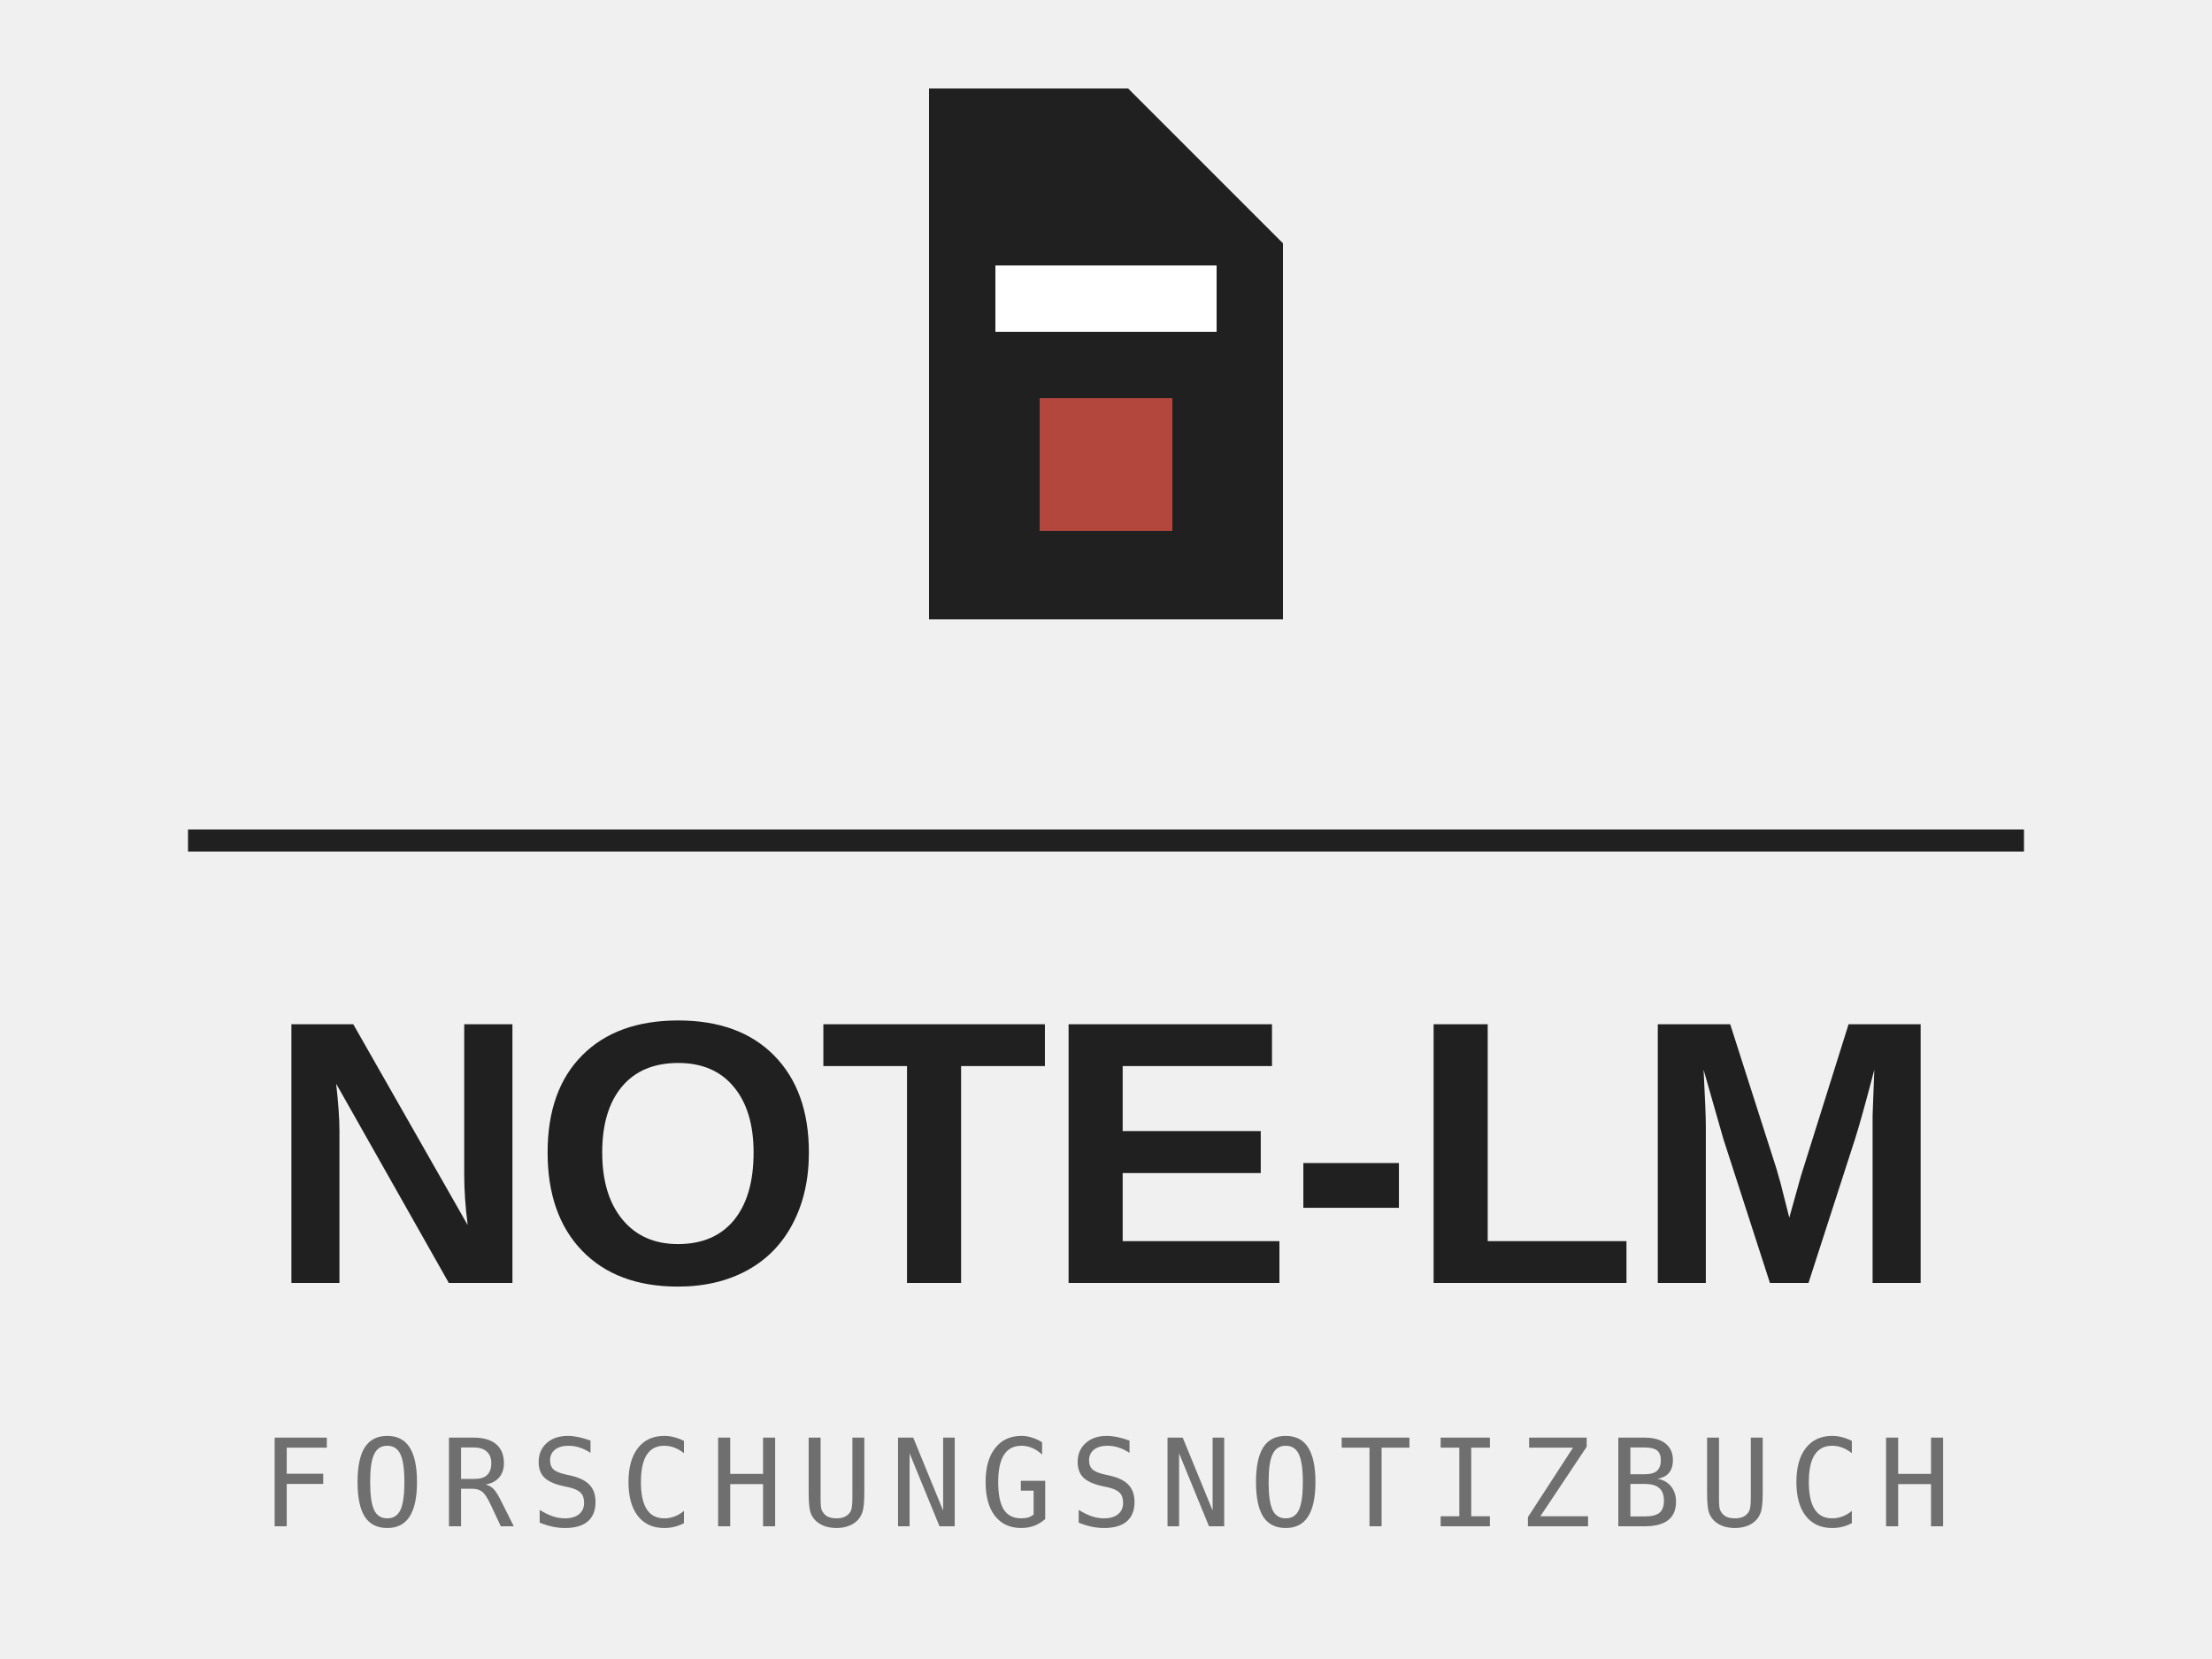
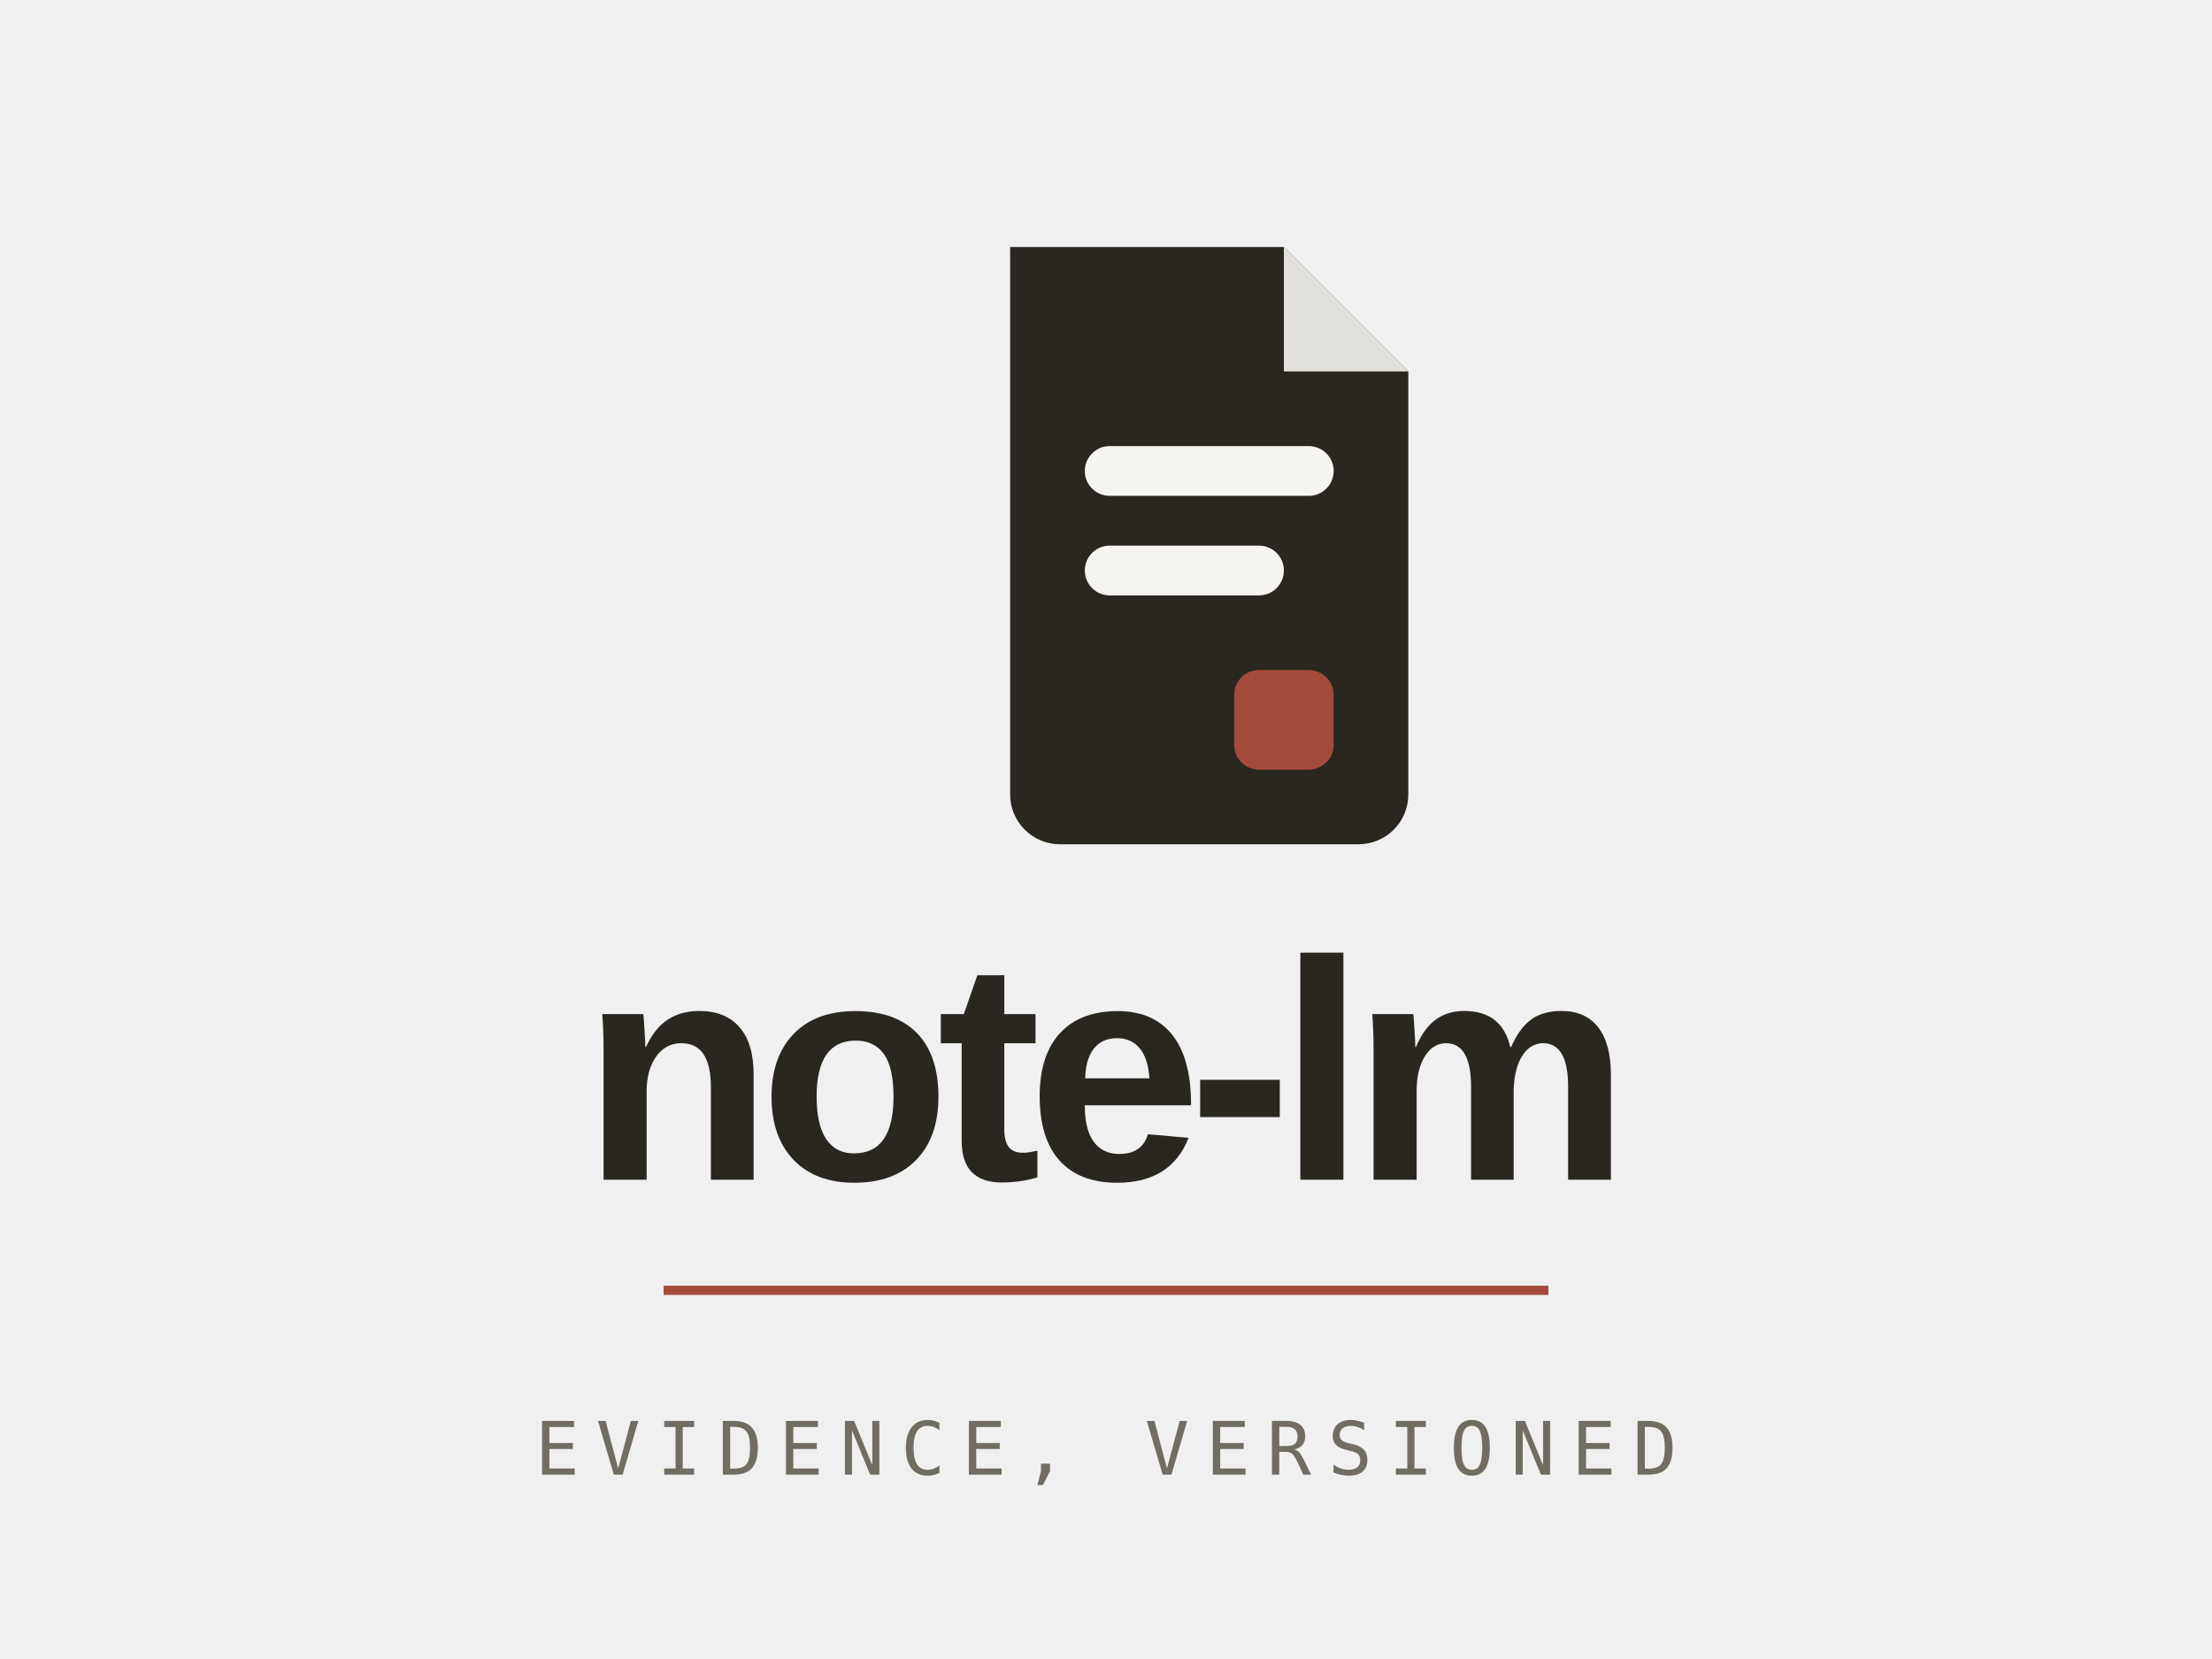
- <svg xmlns="http://www.w3.org/2000/svg" viewBox="0 0 200 150" role="img" aria-label="note-lm gestapelte Wortbildmarke">
-   <g transform="translate(68,0) scale(2)">
-     <path d="M8 4H17l7 7V28H8Z" fill="#202020" />
-     <rect x="11" y="12" width="10" height="3" fill="#FFFFFF" />
-     <rect x="13" y="18" width="6" height="6" fill="#b4473d" />
+ <svg xmlns="http://www.w3.org/2000/svg" viewBox="0 0 240 180" role="img" aria-label="note-lm stacked wordmark">
+   <g transform="translate(88 16) scale(2.7)">
+     <path d="M8 4h11l5 5v17a2 2 0 0 1-2 2H10a2 2 0 0 1-2-2V4Z" fill="#292720" />
+     <path d="M19 4v5h5" fill="#f6f4f0" opacity=".9" />
+     <path d="M12 13h8M12 17h6" fill="none" stroke="#f6f4f0" stroke-width="2" stroke-linecap="round" />
+     <rect x="17" y="21" width="4" height="4" rx="1" fill="#a44b3b" />
  </g>
-   <line x1="17" y1="76" x2="183" y2="76" stroke="#202020" stroke-width="2" />
-   <text x="100" y="116" text-anchor="middle" font-family="'Helvetica Neue', Arial, system-ui, sans-serif" font-size="34" font-weight="700" letter-spacing="-0.5" fill="#202020">NOTE-LM</text>
-   <text x="100" y="138" text-anchor="middle" font-family="'JetBrains Mono', ui-monospace, monospace" font-size="11" letter-spacing="1.5" fill="#202020" opacity="0.62">FORSCHUNGSNOTIZBUCH</text>
+   <text x="120" y="128" text-anchor="middle" fill="#292720" font-family="'Segoe UI Variable', Aptos, 'Helvetica Neue', Arial, sans-serif" font-size="34" font-weight="700" letter-spacing="-1.5">note-lm</text>
+   <path d="M72 140h96" stroke="#a44b3b" />
+   <text x="120" y="160" text-anchor="middle" fill="#716d63" font-family="'Cascadia Mono', Consolas, monospace" font-size="8" letter-spacing="1.8">EVIDENCE, VERSIONED</text>
</svg>
